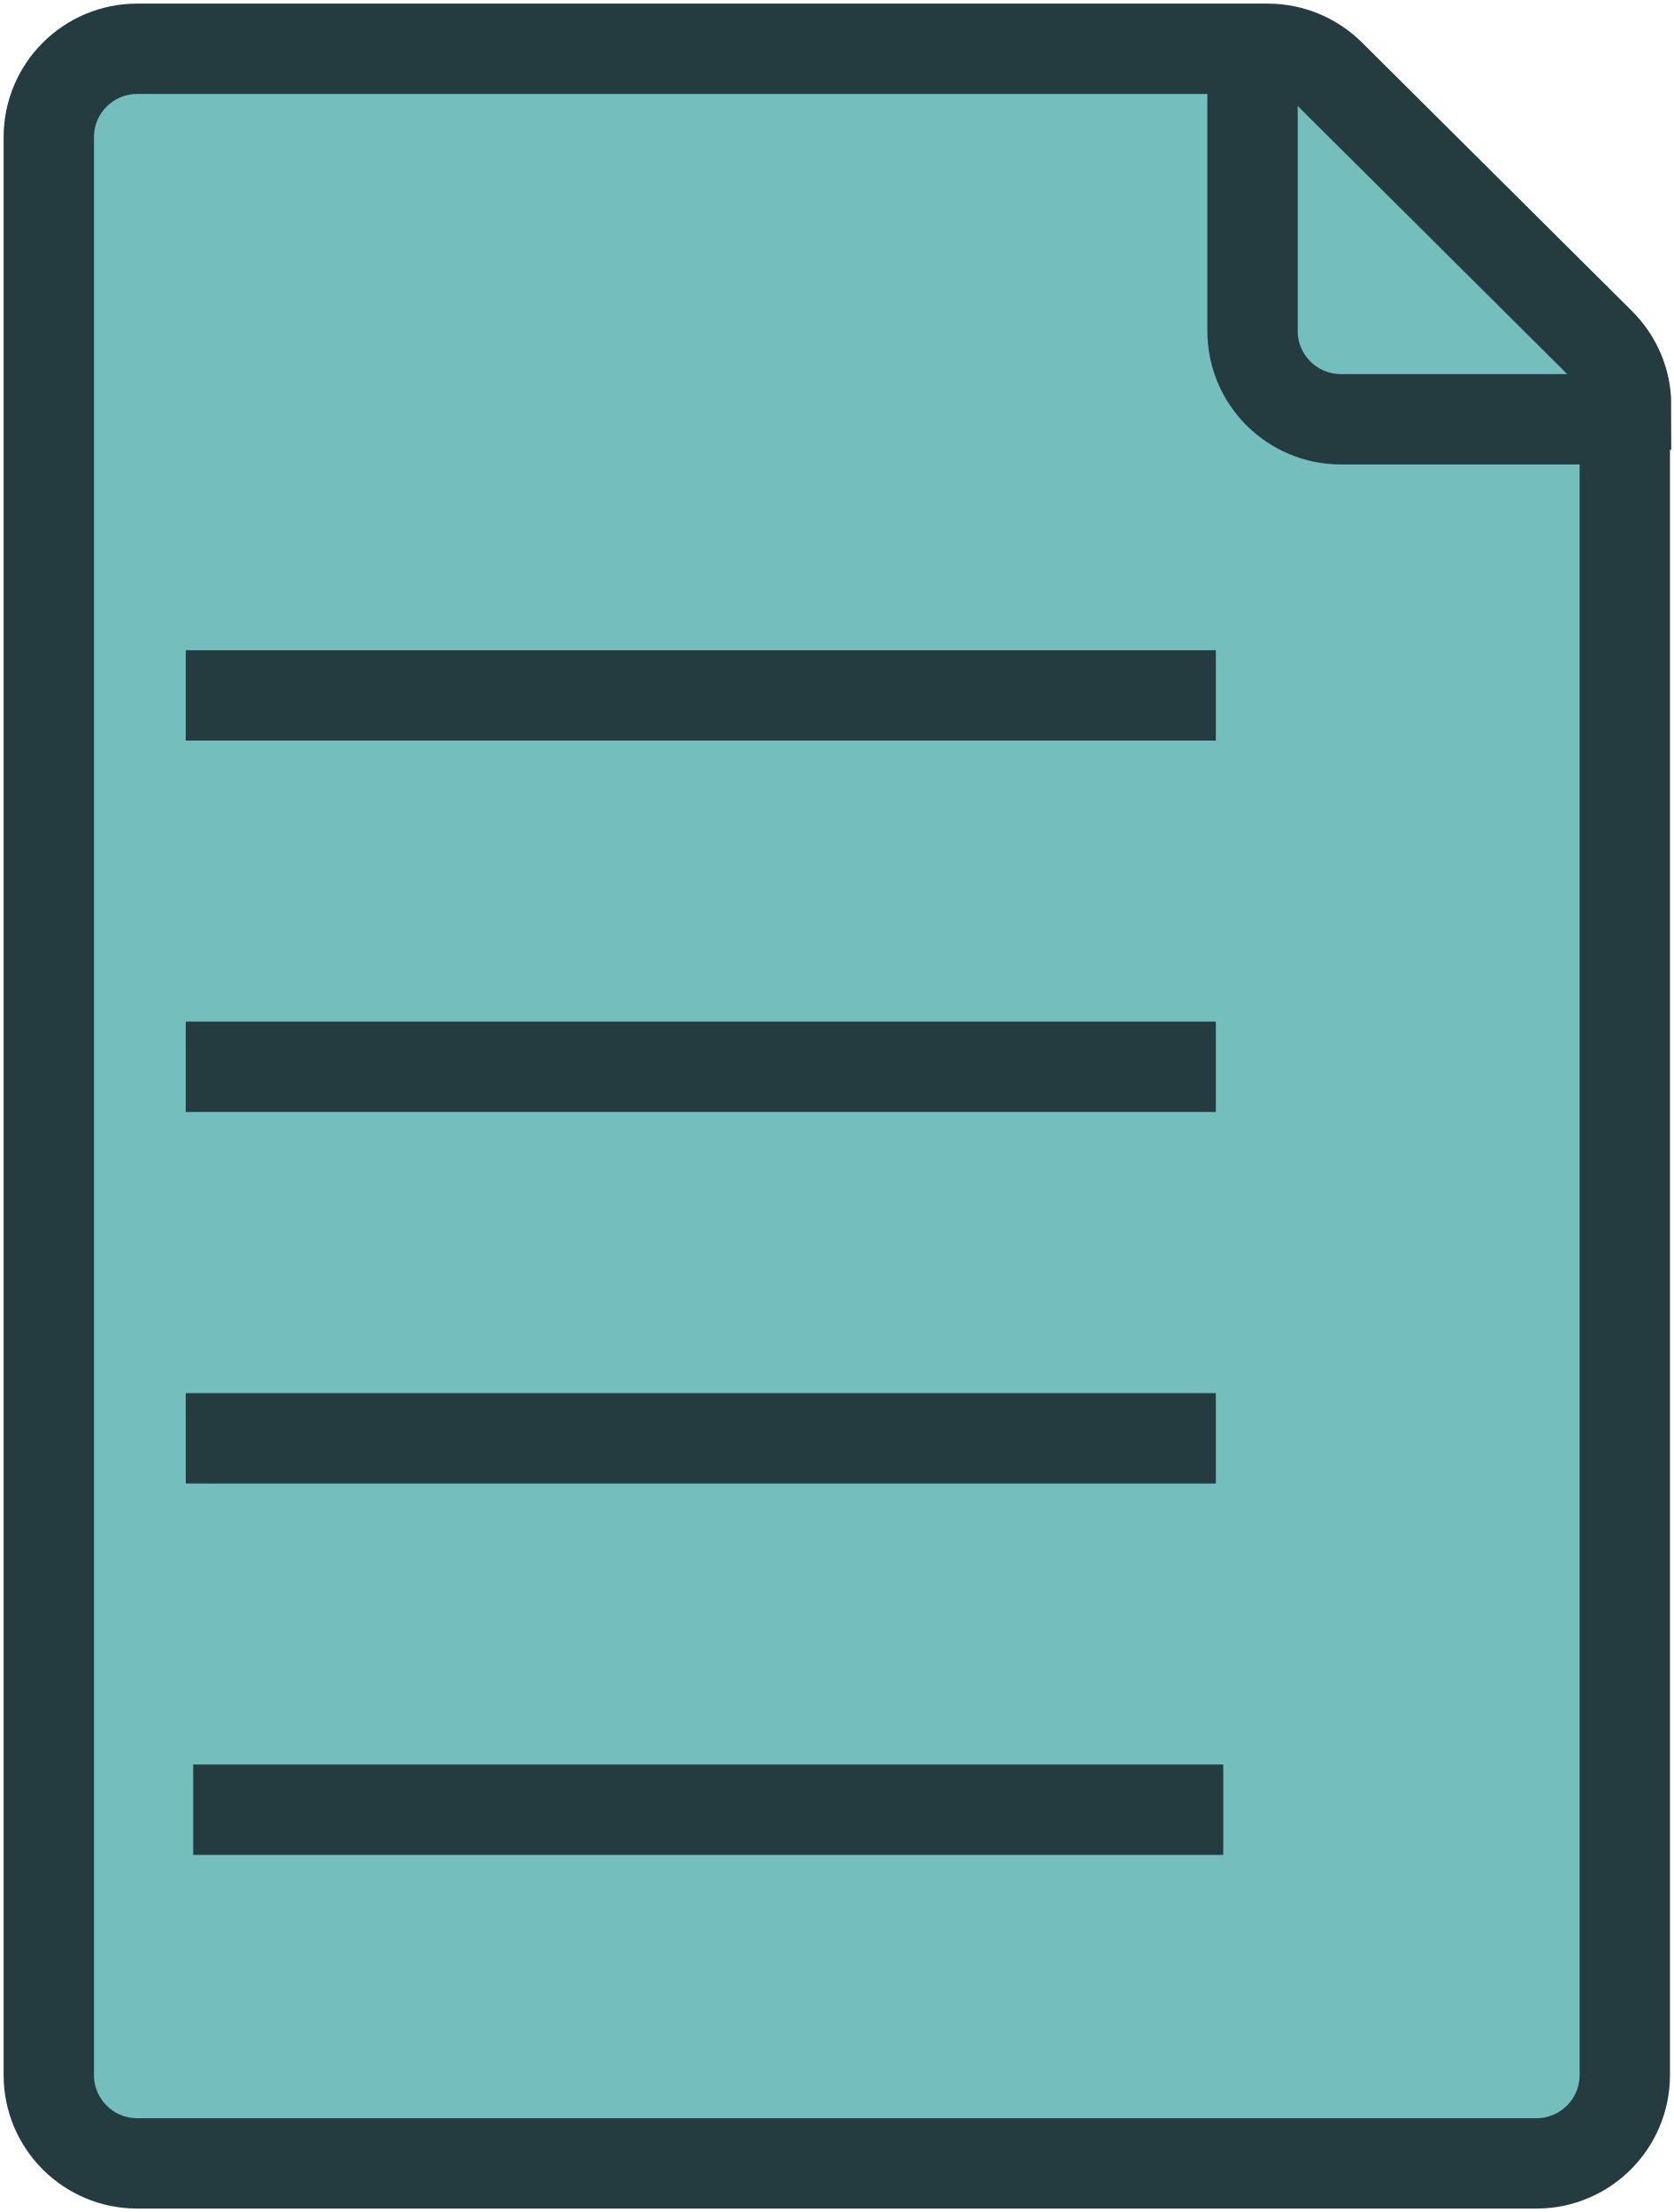
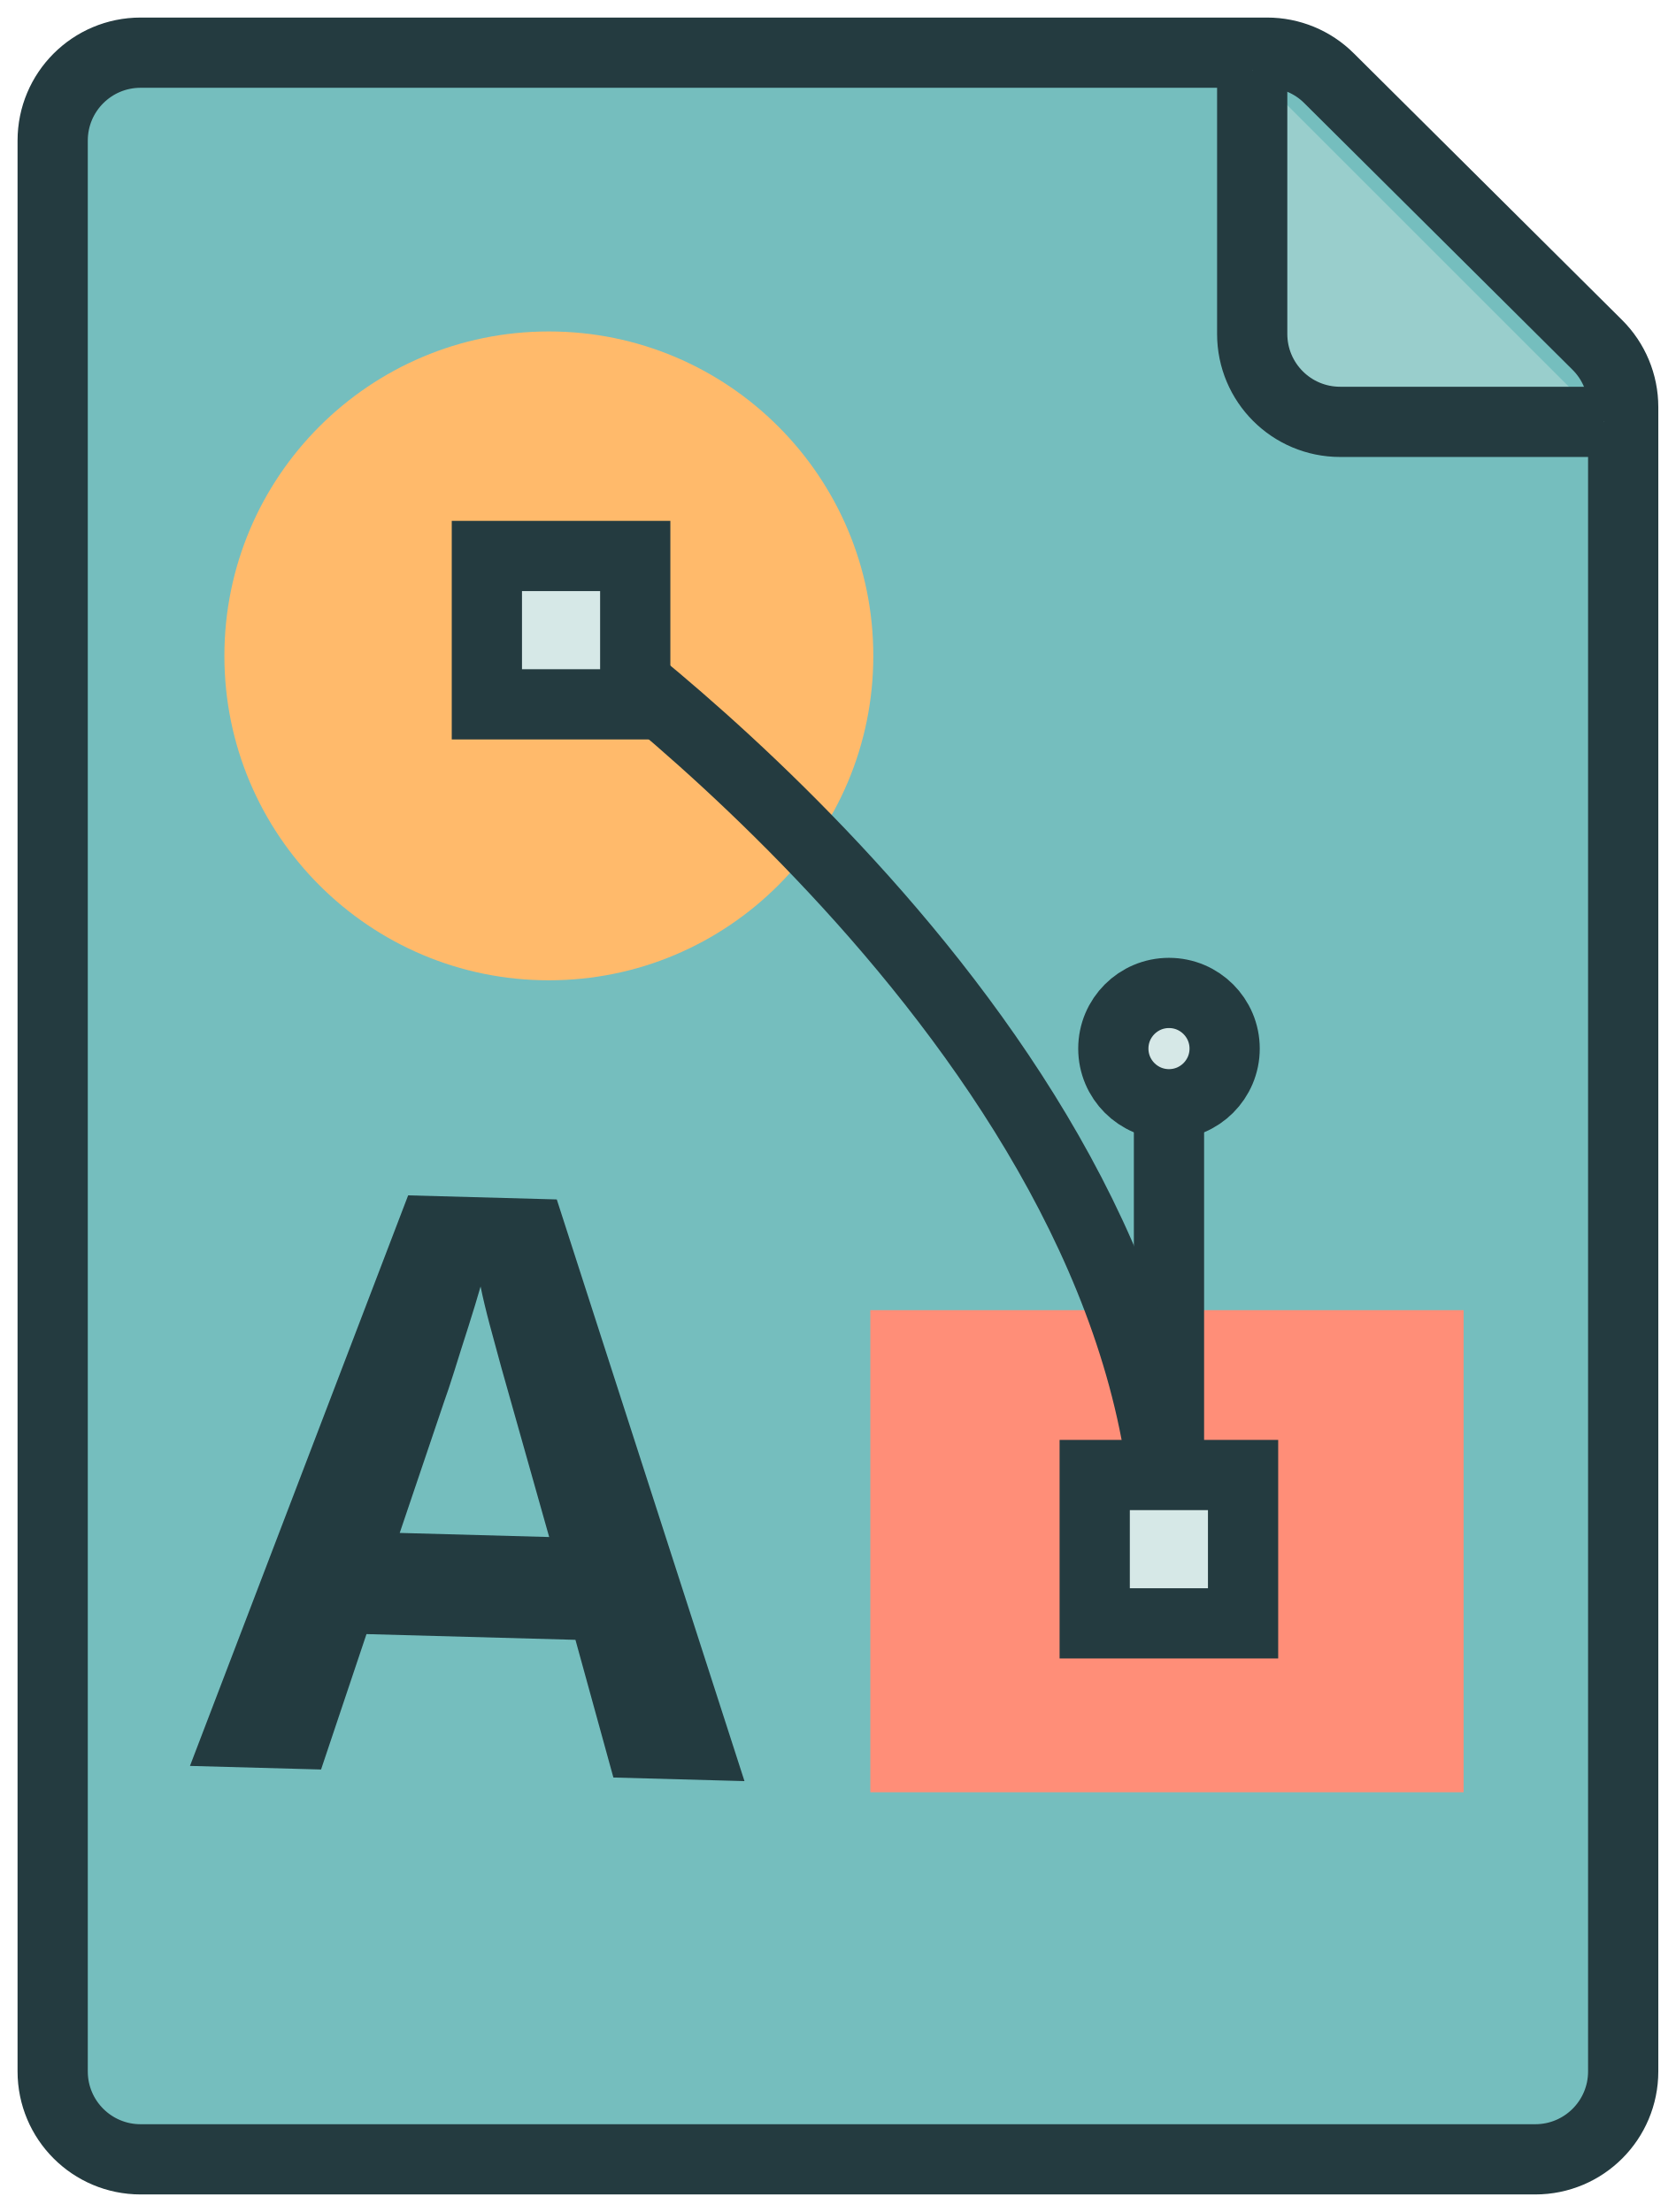
- <svg xmlns="http://www.w3.org/2000/svg" id="Capa_2" data-name="Capa 2" viewBox="0 0 92.61 122.4">
-   <defs>
-     <style>
-       .cls-1 {
-         fill: #75bebe;
-         stroke: #243b40;
-         stroke-miterlimit: 10;
-         stroke-width: 5px;
-       }
-     </style>
-   </defs>
-   <g id="Capa_1-2" data-name="Capa 1">
-     <path d="M89.91 22.39v92.43c0 2.7-2.19 4.89-4.89 4.89H7.59c-2.7 0-4.89-2.19-4.89-4.89V7.59C2.7 4.89 4.89 2.7 7.59 2.7h62.56c1.29 0 2.53.51 3.45 1.42l14.94 14.86c.92.91 1.44 2.15 1.44 3.41Z" class="cls-1" />
-     <path d="M69.31 3.66v14.65c0 2.7 2.19 4.89 4.89 4.89h14.65M10.28 38.48h57M10.28 59.03h57M10.28 79.59h57M10.69 100.14h57" class="cls-1" />
+ <svg xmlns="http://www.w3.org/2000/svg" viewBox="0 0 95.45 126">
+   <style>
+     .cls-1{fill:none;stroke:#243b40;stroke-miterlimit:10;stroke-width:4px}
+     .cls-2{fill:#99cecc;stroke:#243b40;stroke-miterlimit:10;stroke-width:4px}
+     .cls-3{fill:#d6e8e7;stroke:#243b40;stroke-miterlimit:10;stroke-width:4px}
+     .cls-4{fill:#75bebe;stroke:#243b40;stroke-miterlimit:10;stroke-width:4px}
+     .cls-5{fill:#ff8e78;stroke-width:0}
+     .cls-6{fill:#ffba6b;stroke-width:0}
+     .cls-7{fill:#233b40;font-family:Athelas-Bold,Athelas;font-size:45.78px;font-weight:700}
+   </style>
+   <g>
+     <path class="cls-4" d="M92.45 23.19v94.8c0 2.77-2.24 5.01-5.01 5.01H8.01c-2.77 0-5.01-2.24-5.01-5.01V8.01c0-2.77 2.24-5.01 5.01-5.01h64.16c1.32 0 2.59.52 3.53 1.46l15.27 15.18c.95.94 1.48 2.22 1.48 3.55z" />
+     <path class="cls-2" d="M71.32 3.99v15.03c0 2.77 2.24 5.01 5.01 5.01h15.03" />
+     <rect class="cls-5" x="49.57" y="74.63" width="33.79" height="27.46" />
+     <circle class="cls-6" cx="31.26" cy="37.36" r="18.48" />
+     <g>
+       <line class="cls-3" x1="66.58" y1="88.24" x2="66.58" y2="59.73" />
+       <path class="cls-1" d="M32.08 35.67s34 24 34.46 52.6" />
+       <rect class="cls-3" x="62.35" y="84.02" width="8.45" height="8.45" />
+       <rect class="cls-3" x="27.73" y="31.67" width="8.45" height="8.45" />
+       <circle class="cls-3" cx="66.58" cy="59.73" r="3.17" />
+     </g>
+     <text class="cls-7" transform="translate(10.82 100.59) rotate(1.57)">A</text>
  </g>
</svg>
